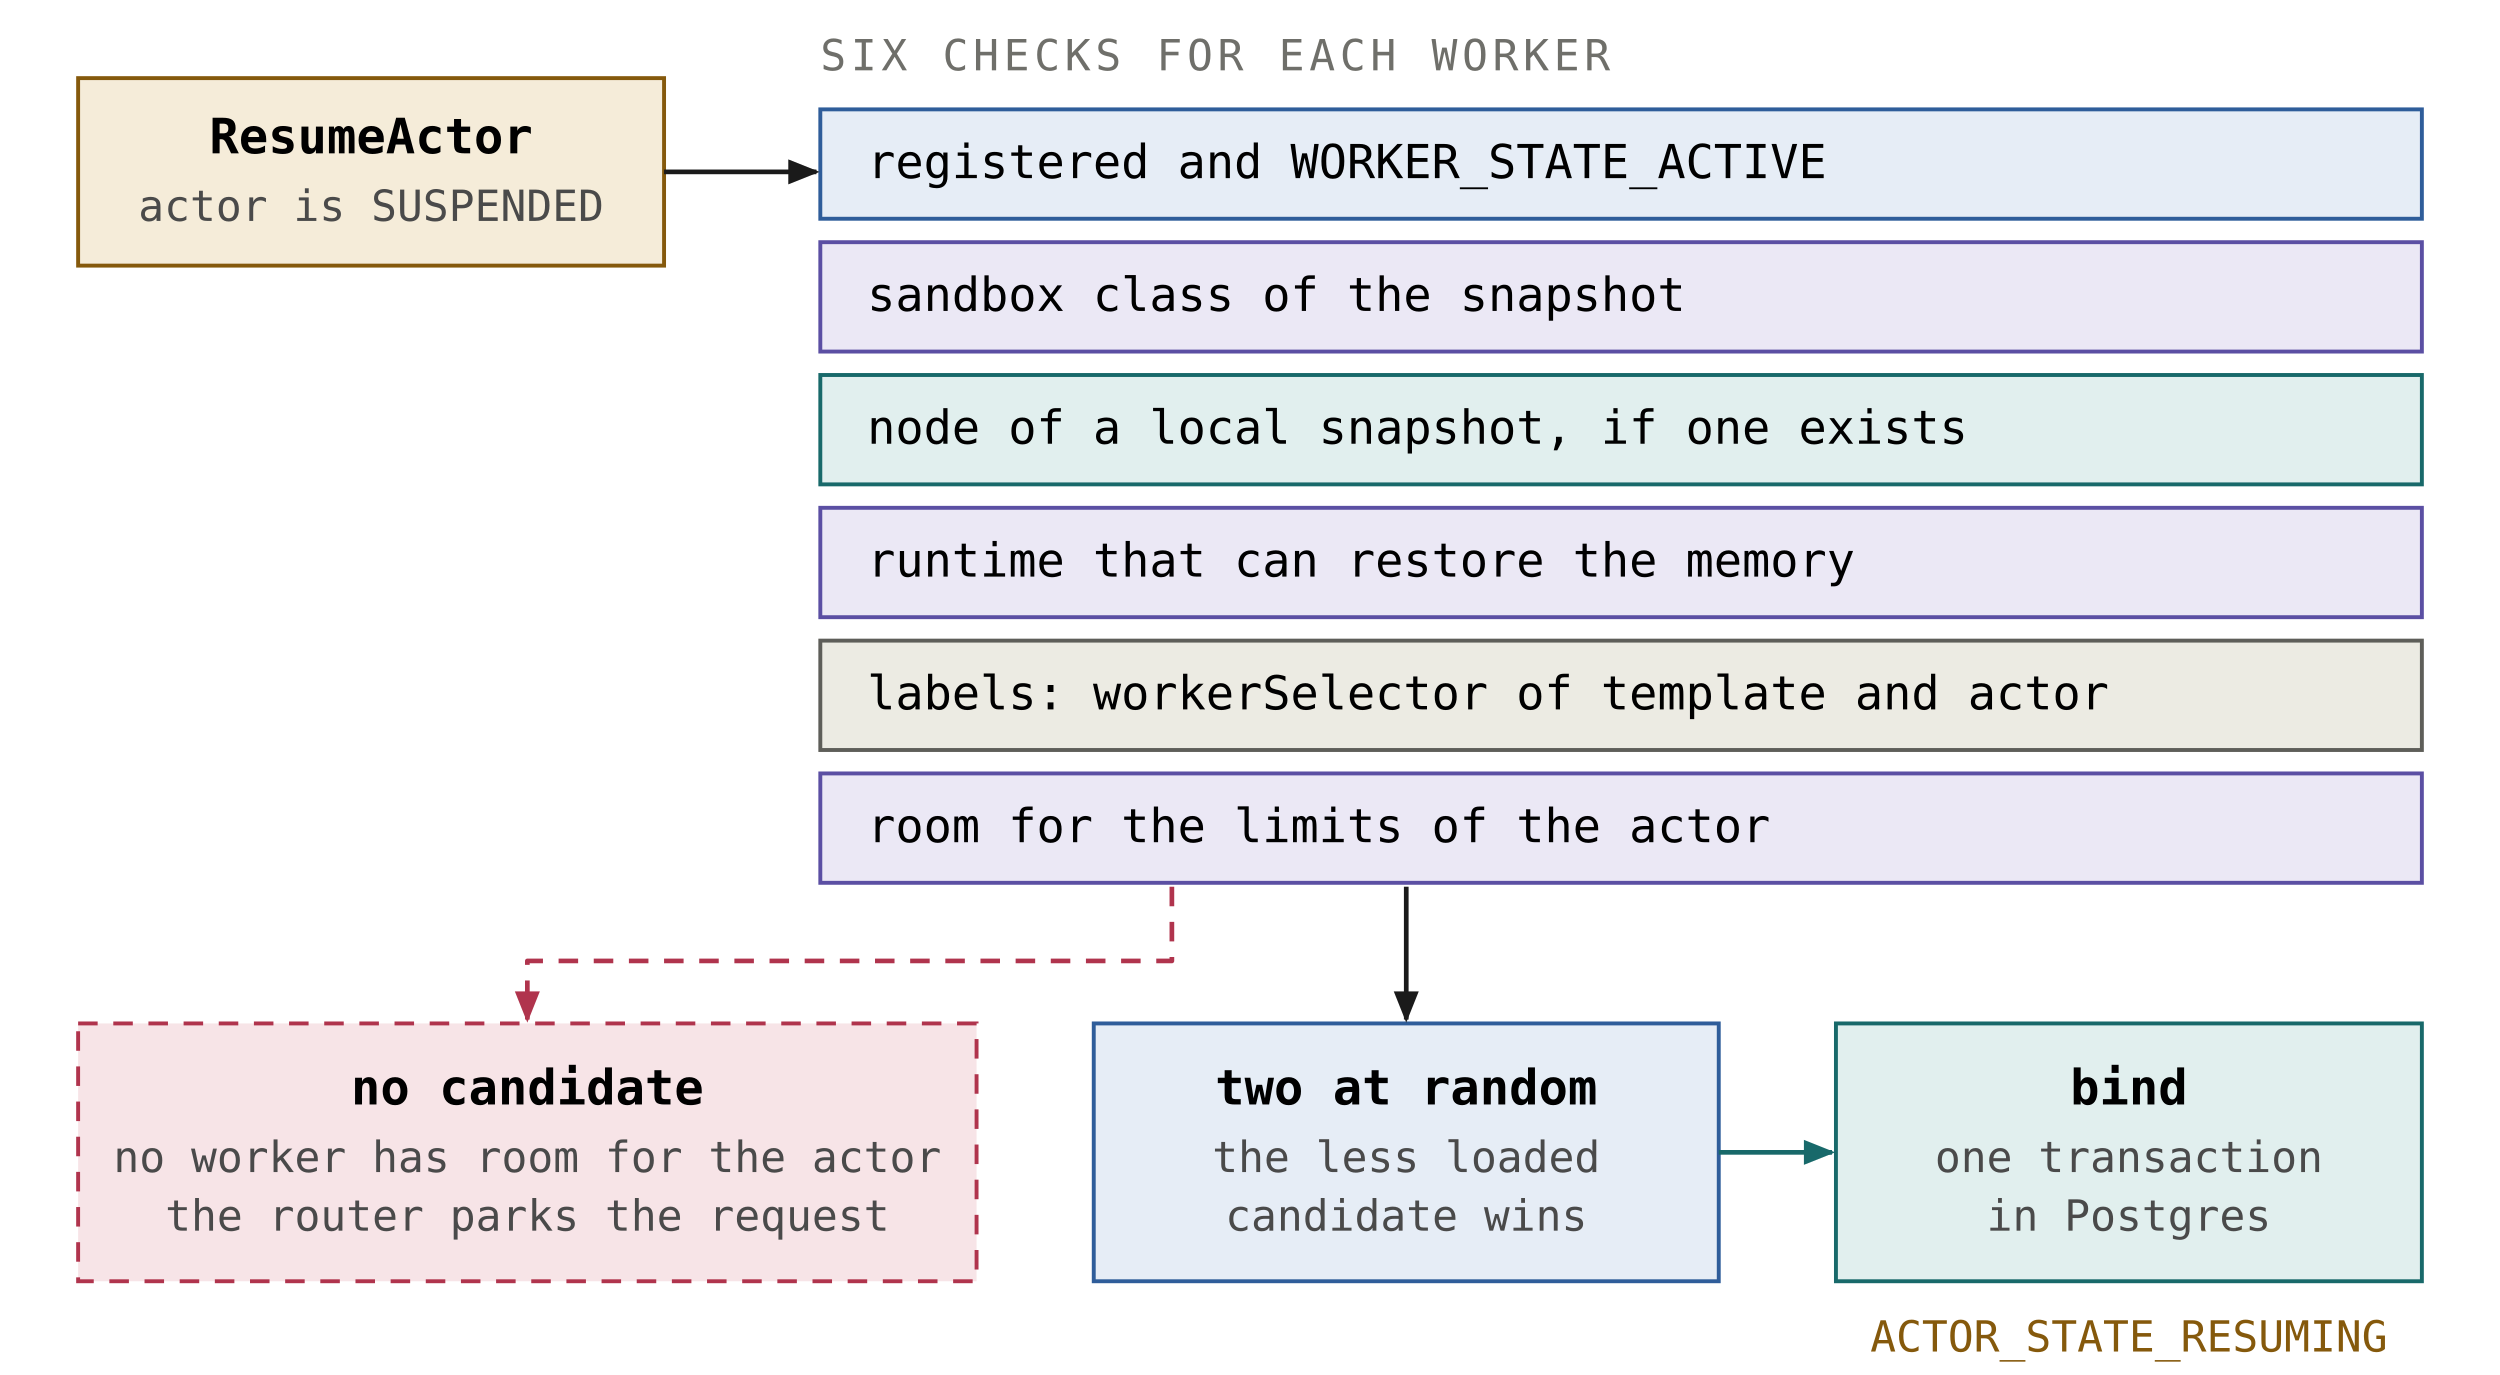
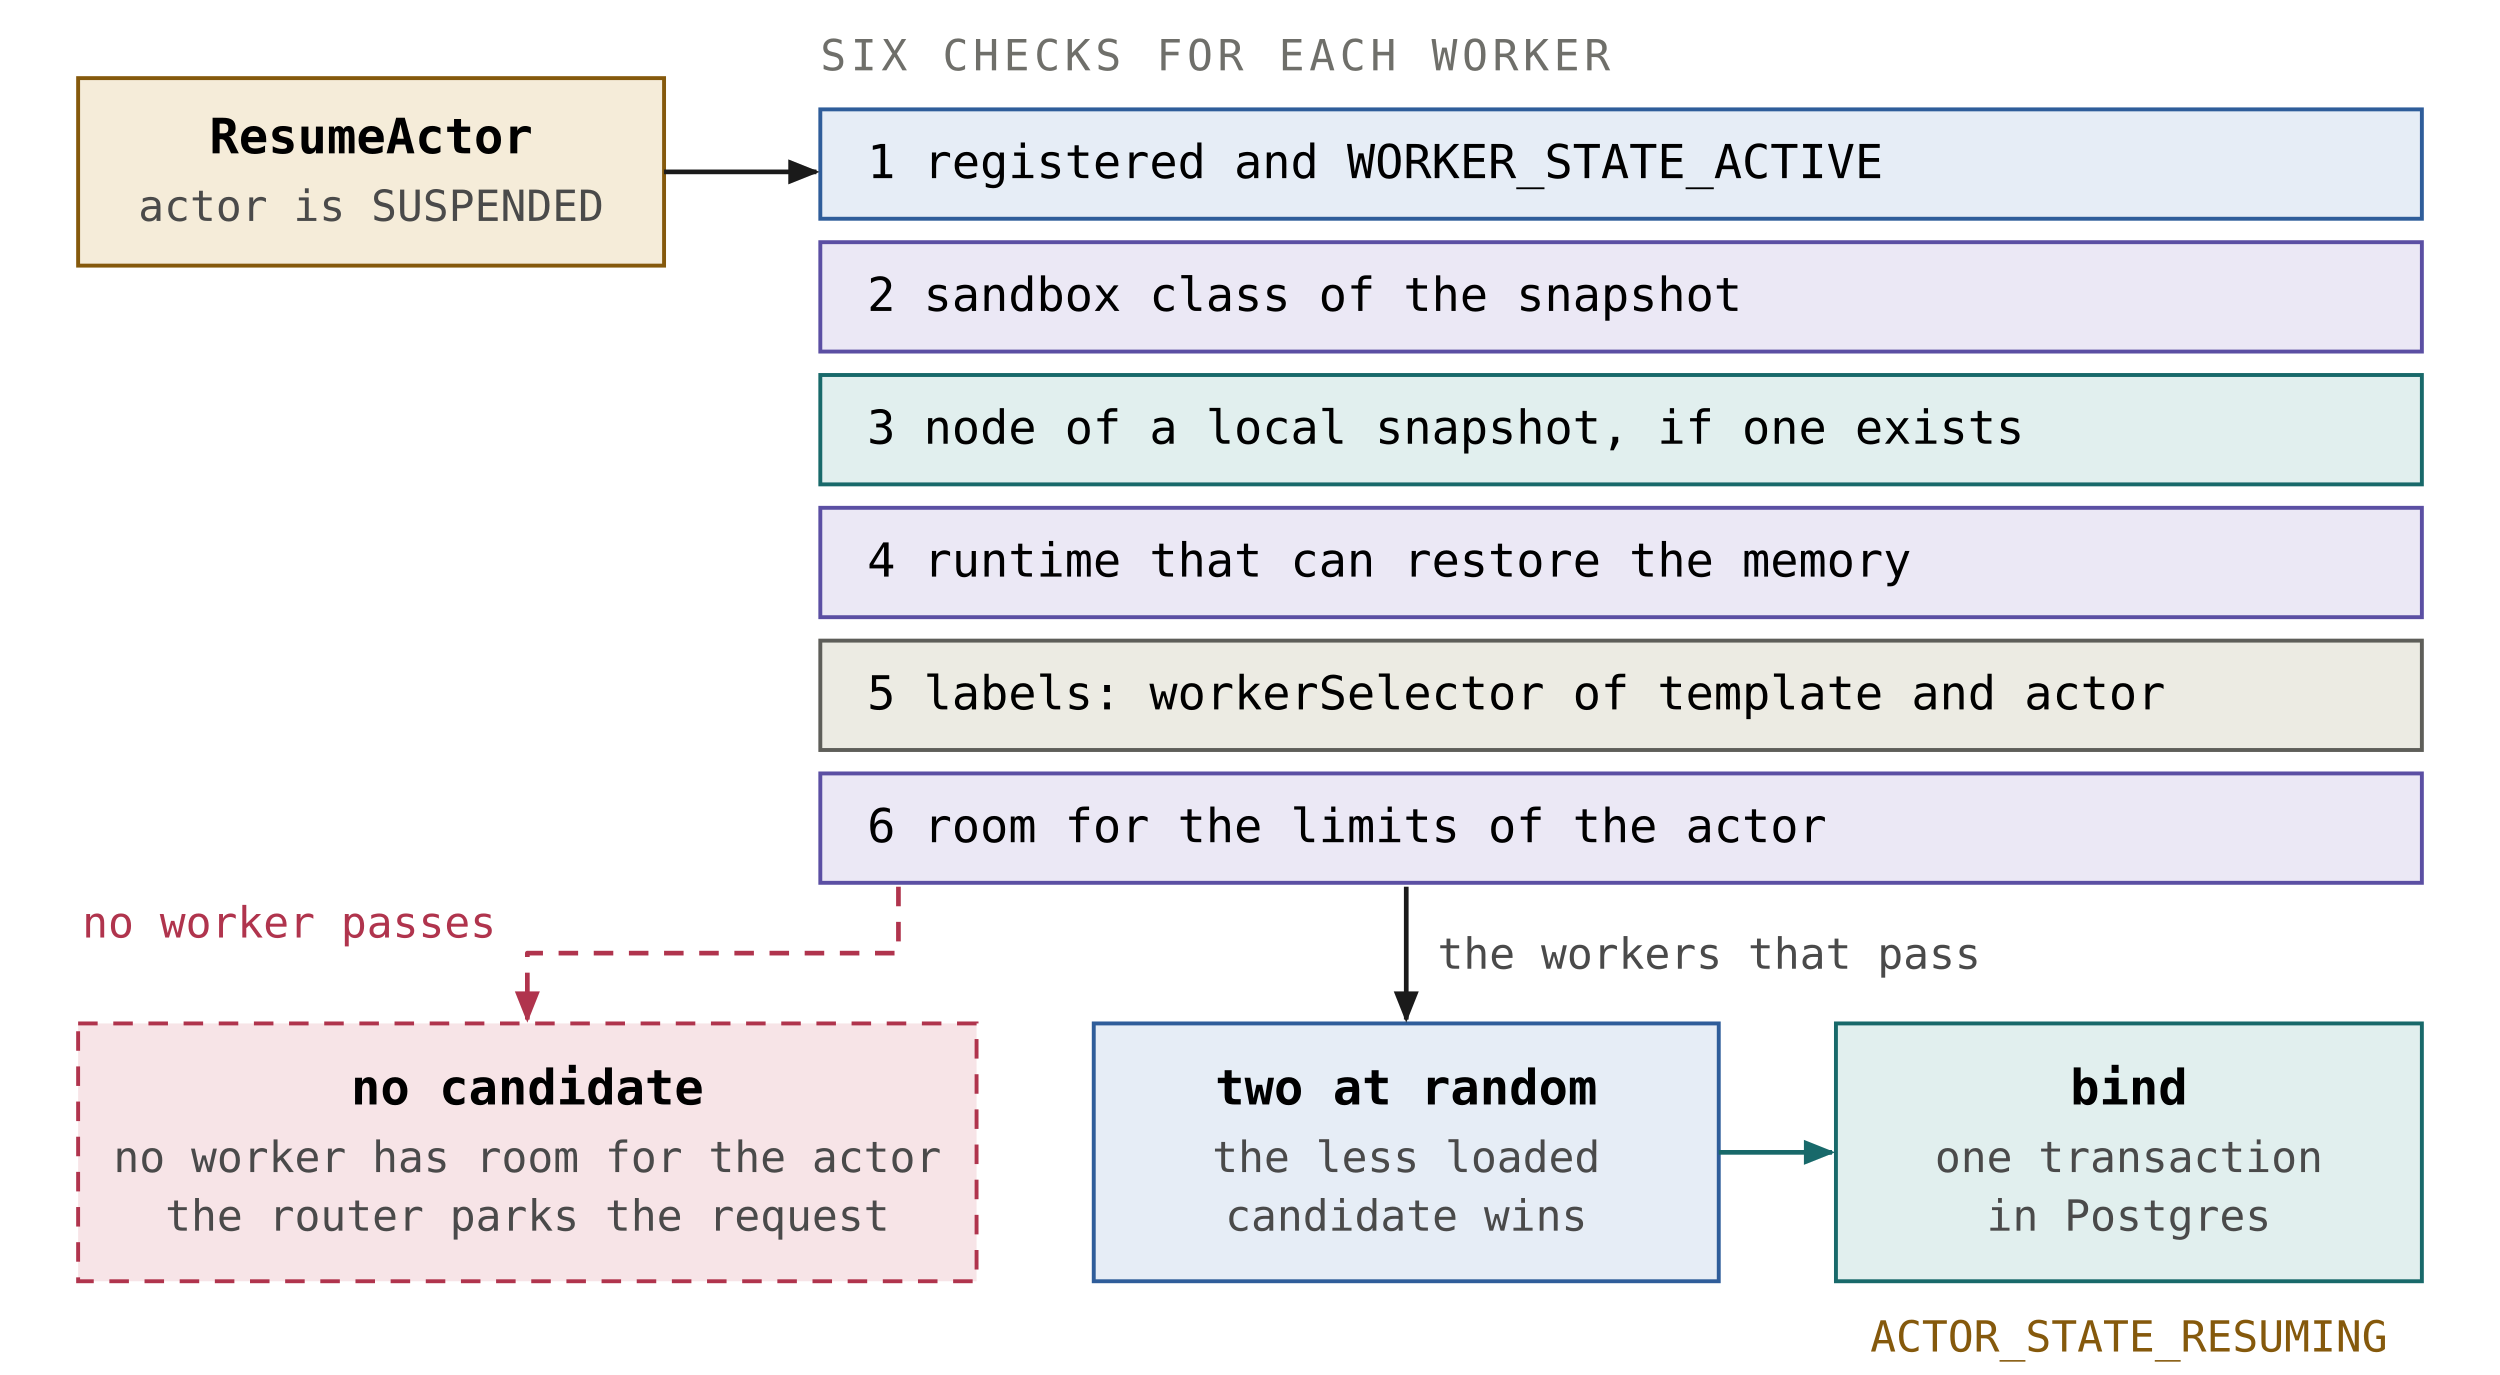
<svg xmlns="http://www.w3.org/2000/svg" viewBox="0 0 640 352" role="img" aria-labelledby="fig-4-3-title fig-4-3-desc" font-family="JetBrains Mono, ui-monospace, monospace">
  <defs>
    <marker id="fig-4-3-head-ink" viewBox="0 0 10 10" refX="9" refY="5" markerWidth="8" markerHeight="8" markerUnits="userSpaceOnUse" orient="auto-start-reverse">
      <path d="M0 1 L10 5 L0 9 z" fill="var(--m-ink, #1a1a1a)" />
    </marker>
    <marker id="fig-4-3-head-rose" viewBox="0 0 10 10" refX="9" refY="5" markerWidth="8" markerHeight="8" markerUnits="userSpaceOnUse" orient="auto-start-reverse">
      <path d="M0 1 L10 5 L0 9 z" fill="var(--m-rose-ink, #b0344d)" />
    </marker>
    <marker id="fig-4-3-head-teal" viewBox="0 0 10 10" refX="9" refY="5" markerWidth="8" markerHeight="8" markerUnits="userSpaceOnUse" orient="auto-start-reverse">
      <path d="M0 1 L10 5 L0 9 z" fill="var(--m-teal-ink, #18696a)" />
    </marker>
  </defs>
  <rect x="20" y="20" width="150" height="48" fill="var(--m-amber-fill, #f5ecd9)" stroke="var(--m-amber-ink, #85590c)" />
  <text x="95" y="39.25" font-size="12.5" text-anchor="middle" font-weight="700">ResumeActor</text>
  <text x="95" y="56.55" font-size="11" text-anchor="middle" class="m-serif" fill="var(--m-ink-soft, #4a4a4a)">actor is SUSPENDED</text>
  <text x="210" y="18" font-size="11" letter-spacing="1.2" fill="var(--m-ink-mute, #6f6f6a)">SIX CHECKS FOR EACH WORKER</text>
  <rect x="210" y="28" width="410" height="28" fill="var(--m-blue-fill, #e6edf6)" stroke="var(--m-blue-ink, #2f5d9a)" />
-   <text x="222" y="45.6" font-size="12" font-weight="400">registered and WORKER_STATE_ACTIVE</text>
+   <text x="222" y="45.6" font-size="12" font-weight="400">1  registered and WORKER_STATE_ACTIVE</text>
  <rect x="210" y="62" width="410" height="28" fill="var(--m-violet-fill, #ebe8f5)" stroke="var(--m-violet-ink, #5b4fa3)" />
-   <text x="222" y="79.6" font-size="12" font-weight="400">sandbox class of the snapshot</text>
+   <text x="222" y="79.6" font-size="12" font-weight="400">2  sandbox class of the snapshot</text>
  <rect x="210" y="96" width="410" height="28" fill="var(--m-teal-fill, #e1efee)" stroke="var(--m-teal-ink, #18696a)" />
-   <text x="222" y="113.6" font-size="12" font-weight="400">node of a local snapshot, if one exists</text>
+   <text x="222" y="113.6" font-size="12" font-weight="400">3  node of a local snapshot, if one exists</text>
  <rect x="210" y="130" width="410" height="28" fill="var(--m-violet-fill, #ebe8f5)" stroke="var(--m-violet-ink, #5b4fa3)" />
-   <text x="222" y="147.6" font-size="12" font-weight="400">runtime that can restore the memory</text>
+   <text x="222" y="147.6" font-size="12" font-weight="400">4  runtime that can restore the memory</text>
  <rect x="210" y="164" width="410" height="28" fill="var(--m-grey-fill, #ecebe3)" stroke="var(--m-grey-ink, #5e5e59)" />
-   <text x="222" y="181.6" font-size="12" font-weight="400">labels: workerSelector of template and actor</text>
+   <text x="222" y="181.6" font-size="12" font-weight="400">5  labels: workerSelector of template and actor</text>
  <rect x="210" y="198" width="410" height="28" fill="var(--m-violet-fill, #ebe8f5)" stroke="var(--m-violet-ink, #5b4fa3)" />
-   <text x="222" y="215.6" font-size="12" font-weight="400">room for the limits of the actor</text>
+   <text x="222" y="215.6" font-size="12" font-weight="400">6  room for the limits of the actor</text>
  <line x1="170" y1="44" x2="209" y2="44" stroke="var(--m-ink, #1a1a1a)" stroke-width="1.2" marker-end="url(#fig-4-3-head-ink)" />
  <rect x="20" y="262" width="230" height="66" fill="var(--m-rose-fill, #f7e4e7)" stroke="var(--m-rose-ink, #b0344d)" stroke-dasharray="5 4" />
  <text x="135" y="282.75" font-size="12.5" text-anchor="middle" font-weight="700">no candidate</text>
  <text x="135" y="300.05" font-size="11" text-anchor="middle" class="m-serif" fill="var(--m-ink-soft, #4a4a4a)">no worker has room for the actor</text>
  <text x="135" y="315.05" font-size="11" text-anchor="middle" class="m-serif" fill="var(--m-ink-soft, #4a4a4a)">the router parks the request</text>
  <rect x="280" y="262" width="160" height="66" fill="var(--m-blue-fill, #e6edf6)" stroke="var(--m-blue-ink, #2f5d9a)" />
  <text x="360" y="282.75" font-size="12.5" text-anchor="middle" font-weight="700">two at random</text>
  <text x="360" y="300.05" font-size="11" text-anchor="middle" class="m-serif" fill="var(--m-ink-soft, #4a4a4a)">the less loaded</text>
  <text x="360" y="315.05" font-size="11" text-anchor="middle" class="m-serif" fill="var(--m-ink-soft, #4a4a4a)">candidate wins</text>
  <rect x="470" y="262" width="150" height="66" fill="var(--m-teal-fill, #e1efee)" stroke="var(--m-teal-ink, #18696a)" />
  <text x="545" y="282.75" font-size="12.5" text-anchor="middle" font-weight="700">bind</text>
  <text x="545" y="300.05" font-size="11" text-anchor="middle" class="m-serif" fill="var(--m-ink-soft, #4a4a4a)">one transaction</text>
  <text x="545" y="315.05" font-size="11" text-anchor="middle" class="m-serif" fill="var(--m-ink-soft, #4a4a4a)">in Postgres</text>
-   <path d="M300 227 V246 H135 V261" fill="none" stroke="var(--m-rose-ink, #b0344d)" stroke-width="1.2" stroke-dasharray="5 4" stroke-linejoin="round" marker-end="url(#fig-4-3-head-rose)" />
+   <path d="M230 227 V244 H135 V261" fill="none" stroke="var(--m-rose-ink, #b0344d)" stroke-width="1.2" stroke-dasharray="5 4" stroke-linejoin="round" marker-end="url(#fig-4-3-head-rose)" />
+   <text x="127" y="240" font-size="11" text-anchor="end" class="m-serif" fill="var(--m-rose-ink, #b0344d)">no worker passes</text>
+   <text x="368" y="248" font-size="11" class="m-serif" fill="var(--m-ink-soft, #4a4a4a)">the workers that pass</text>
  <line x1="360" y1="227" x2="360" y2="261" stroke="var(--m-ink, #1a1a1a)" stroke-width="1.2" marker-end="url(#fig-4-3-head-ink)" />
  <line x1="440" y1="295" x2="469" y2="295" stroke="var(--m-teal-ink, #18696a)" stroke-width="1.2" marker-end="url(#fig-4-3-head-teal)" />
  <text x="545" y="346" font-size="11" text-anchor="middle" fill="var(--m-amber-ink, #85590c)">ACTOR_STATE_RESUMING</text>
</svg>
